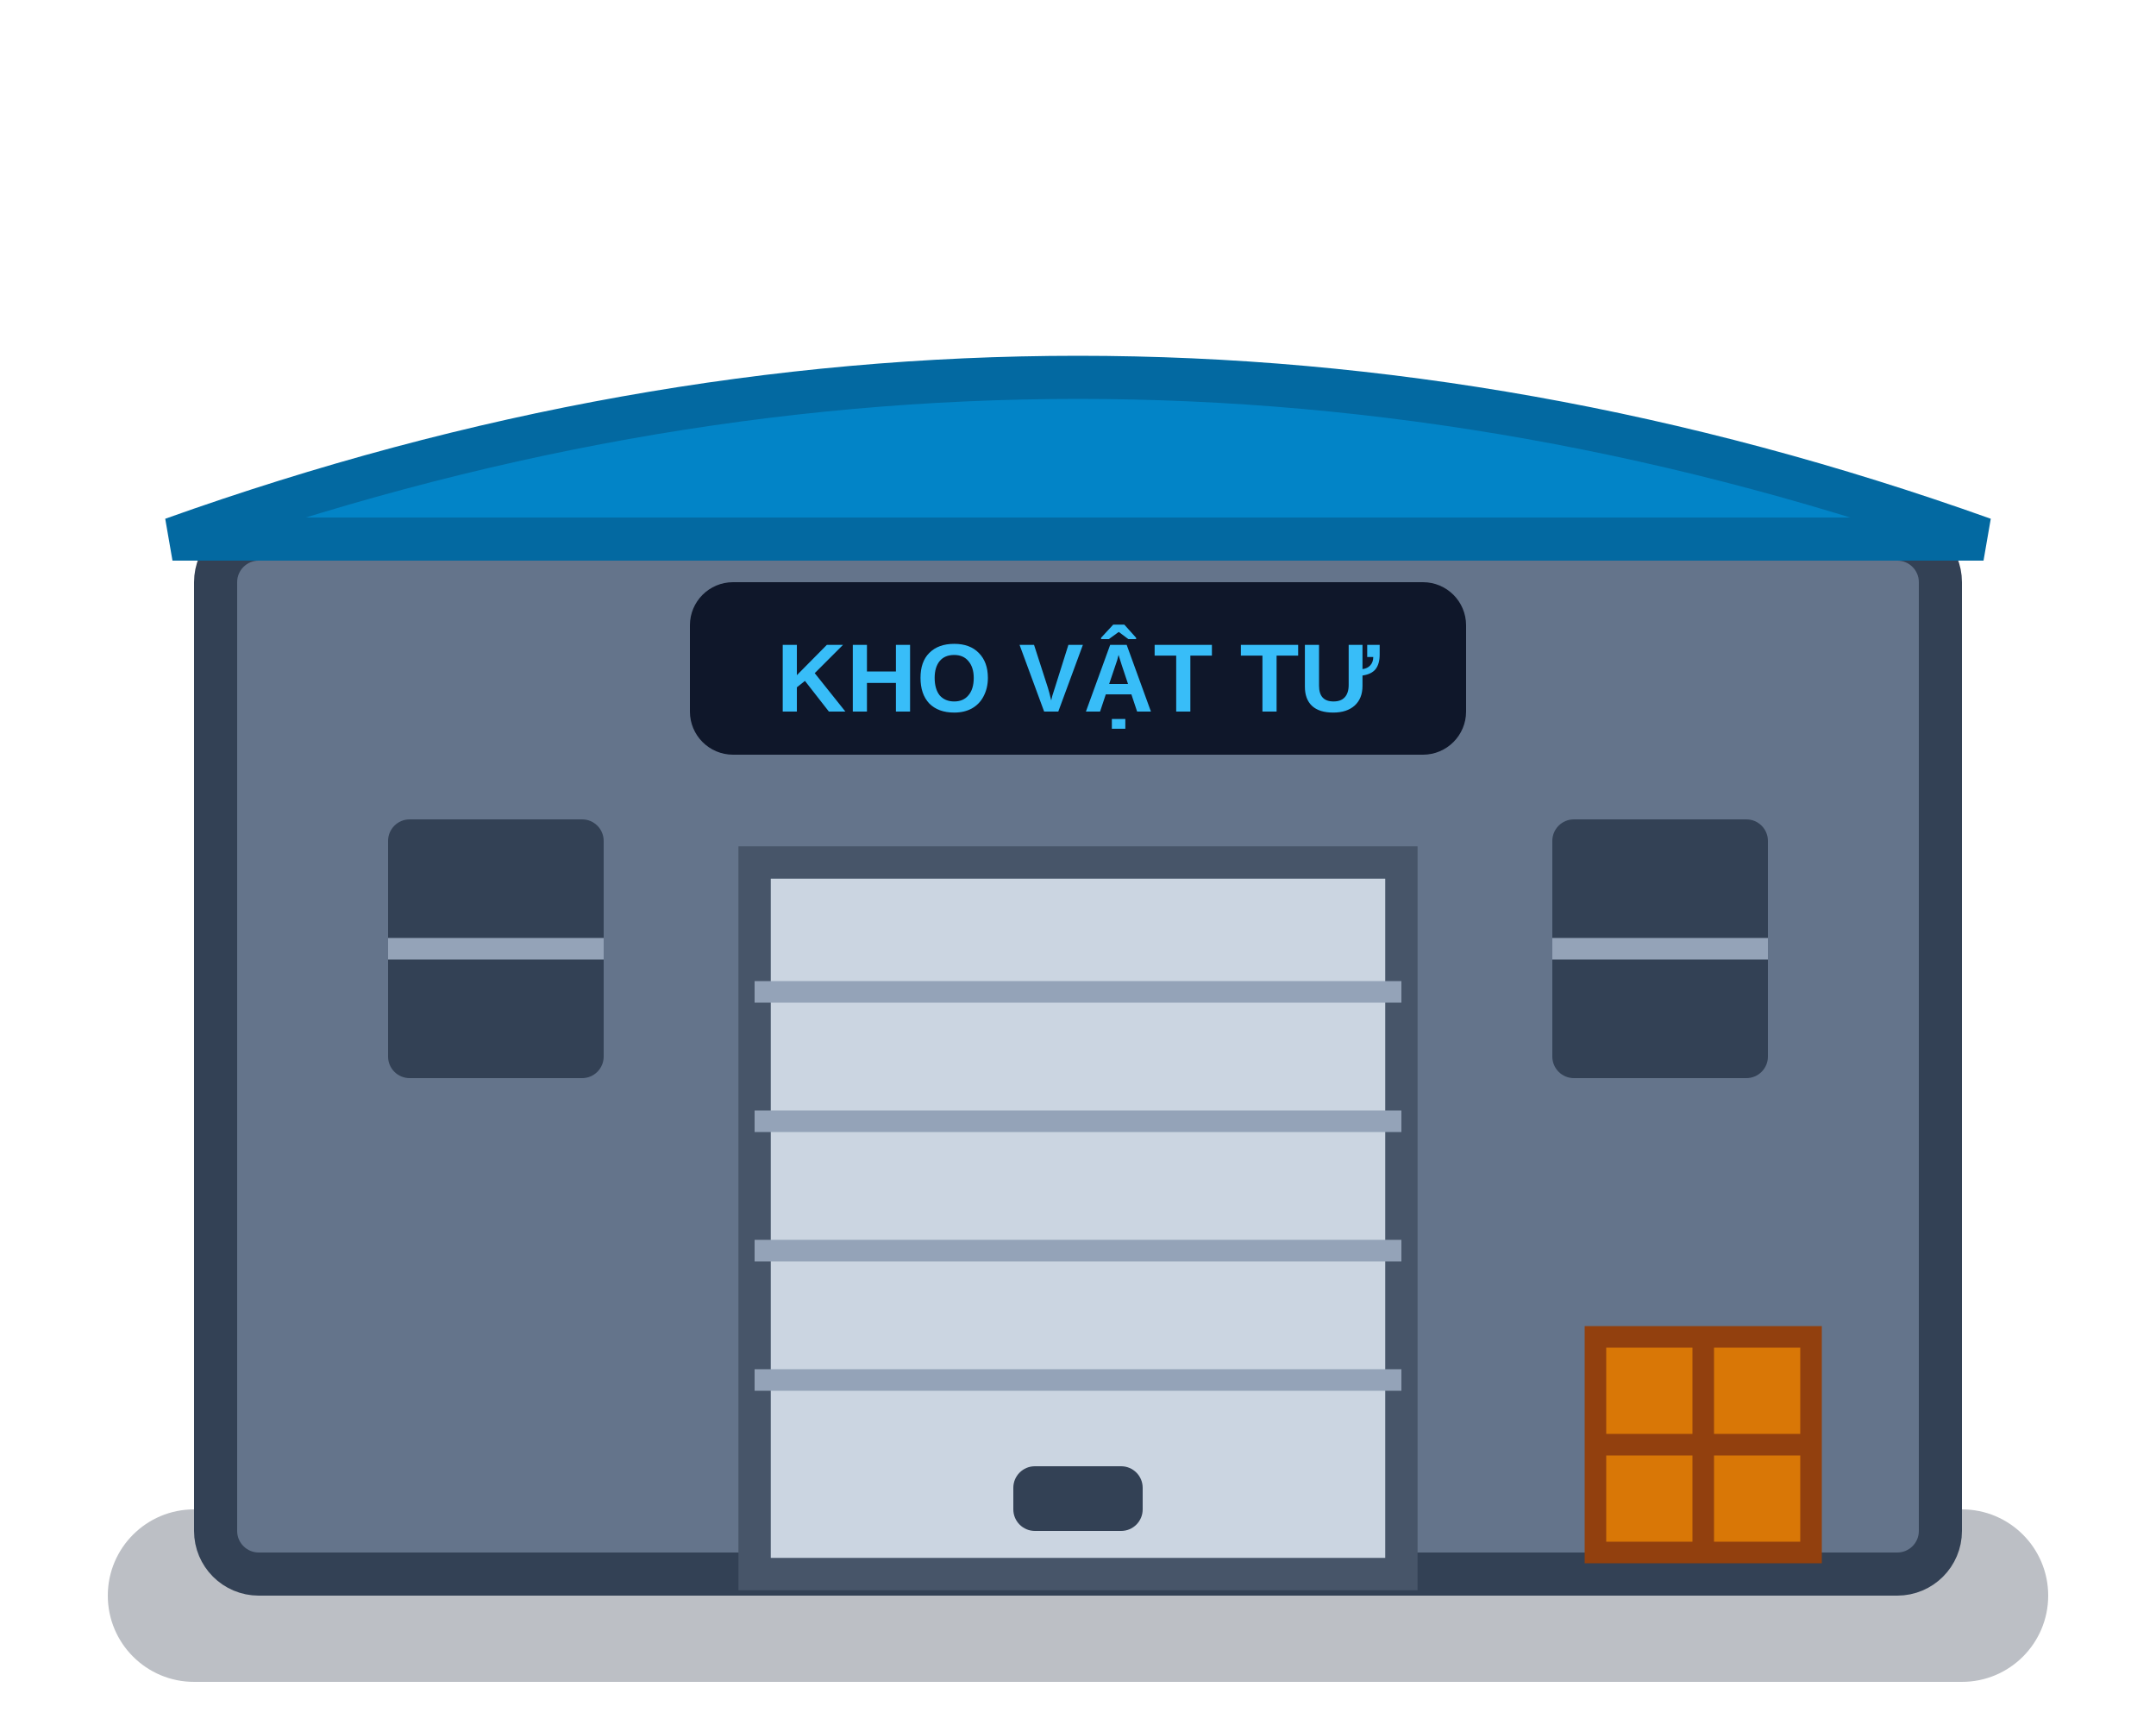
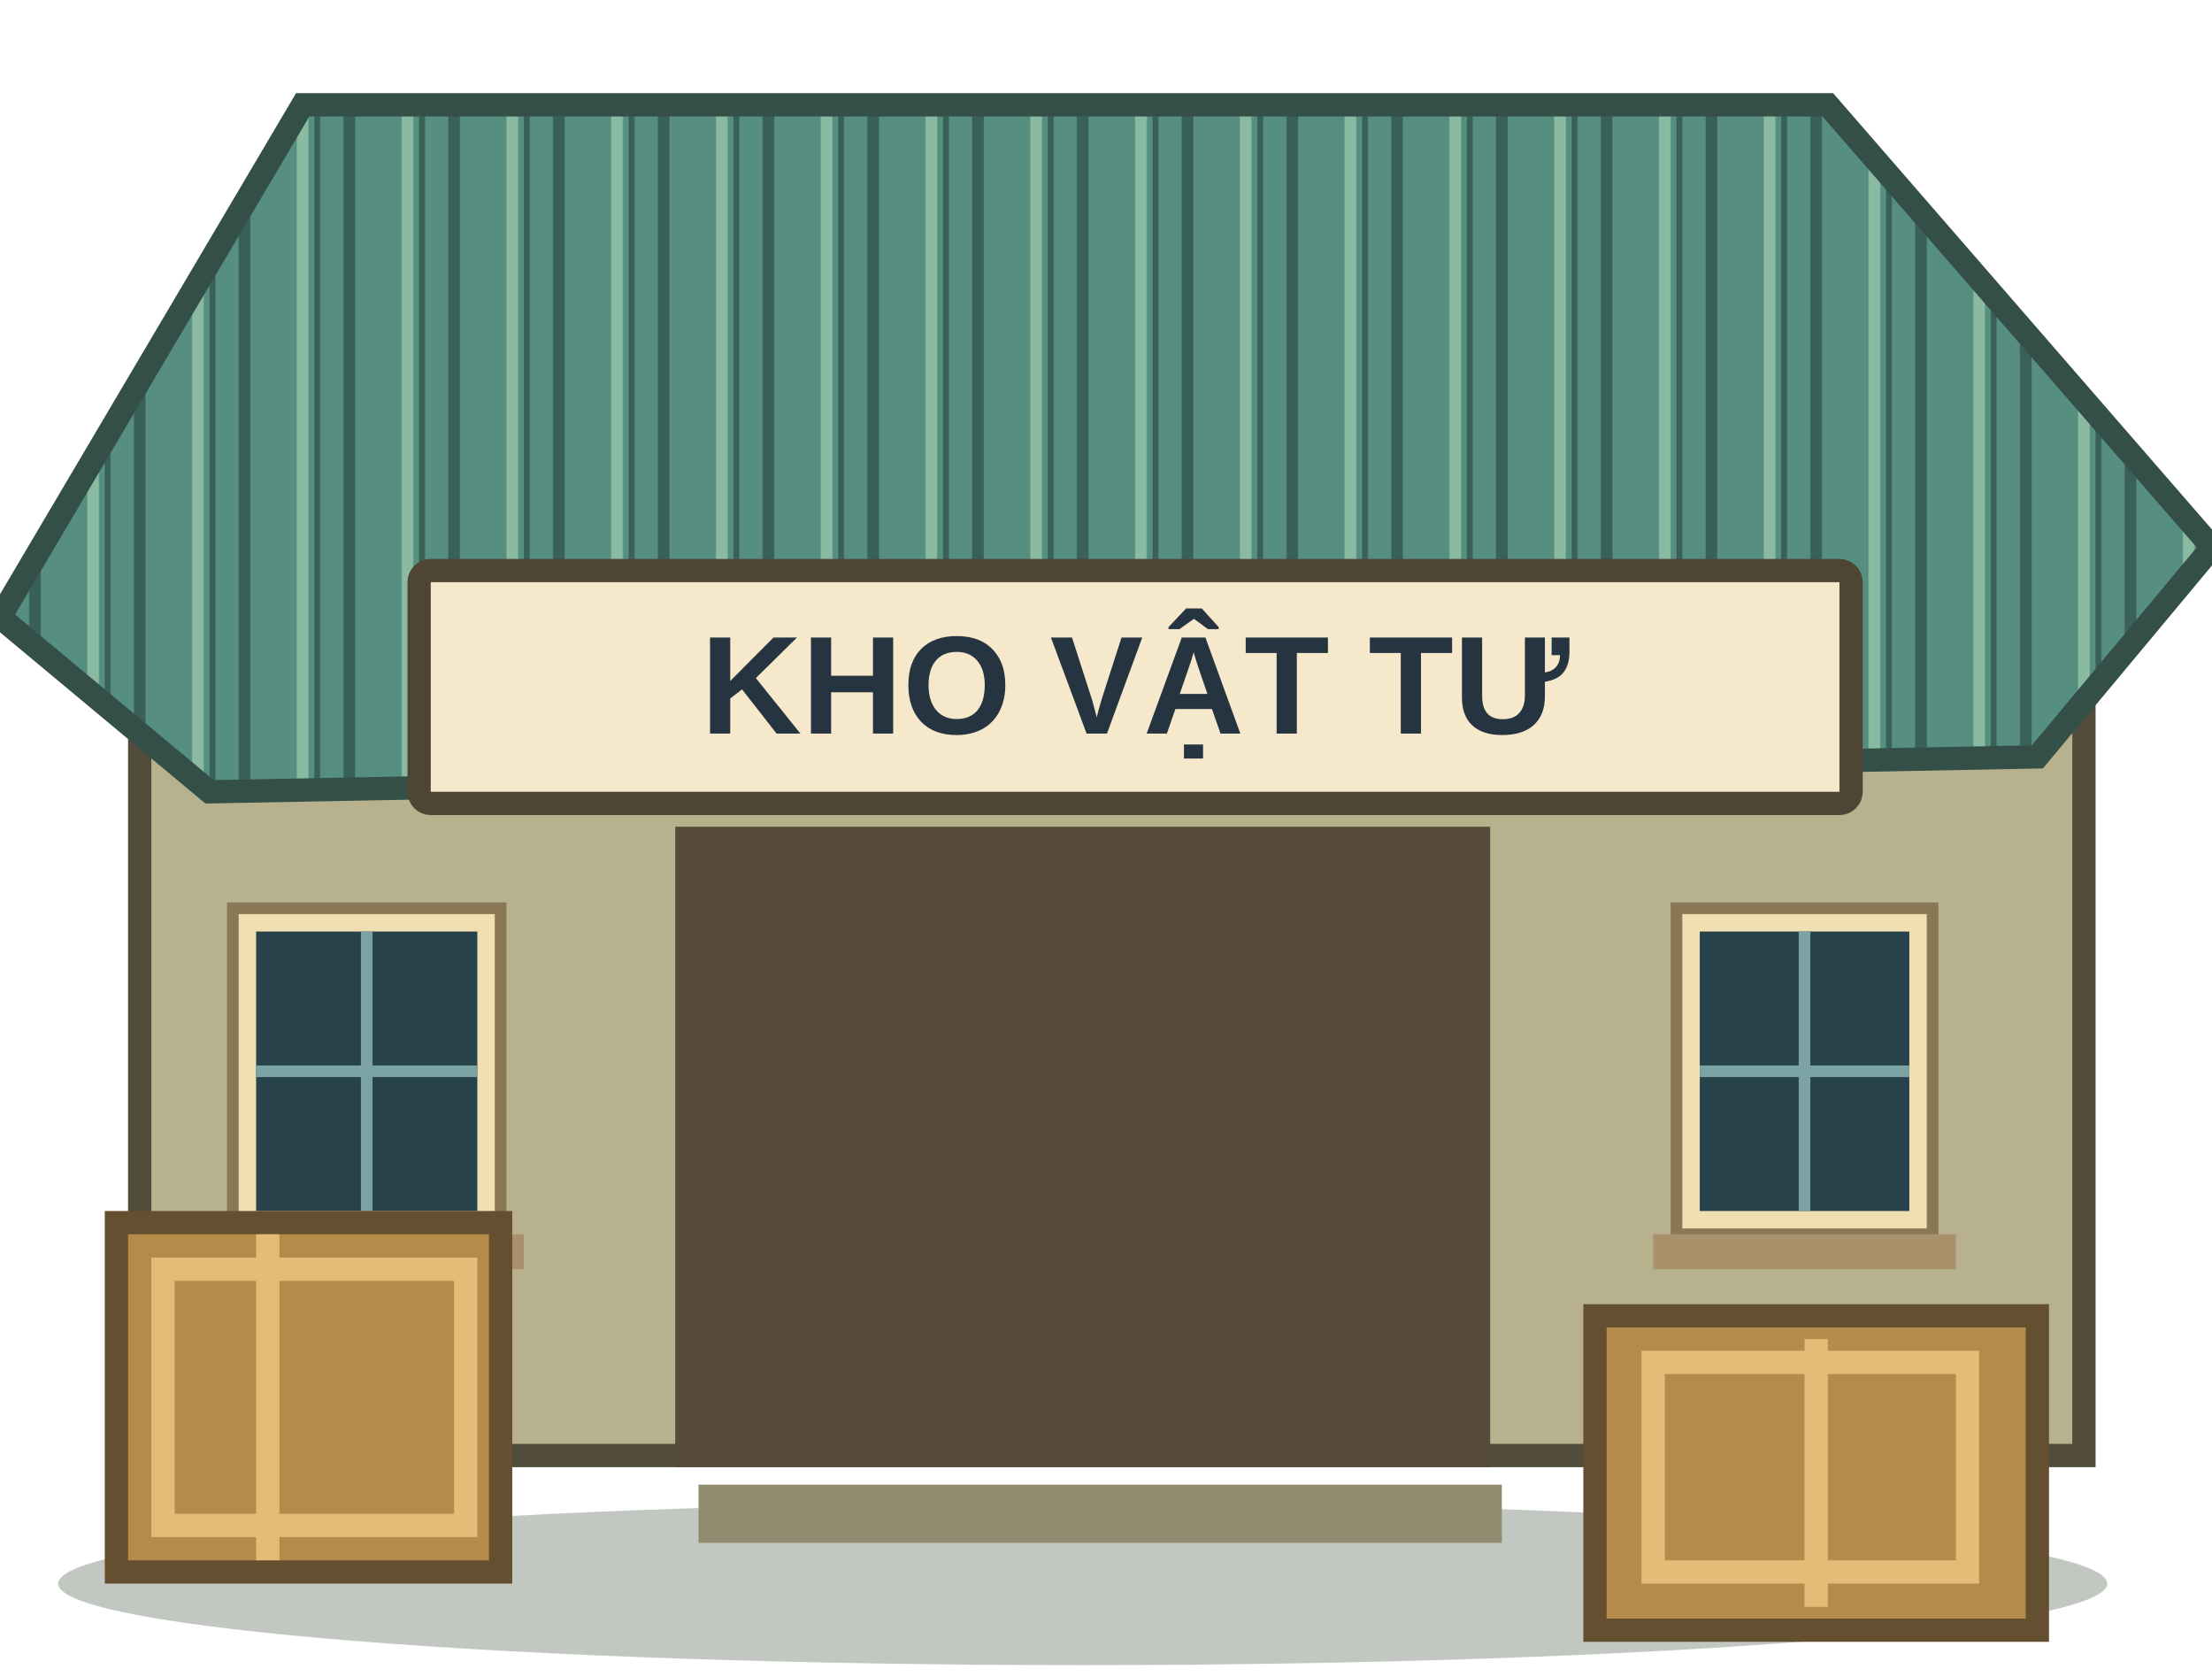
- <svg xmlns="http://www.w3.org/2000/svg" viewBox="0 0 100 80" width="100" height="80">
-   <rect x="5" y="70" width="90" height="8" rx="4" fill="#1e293b" opacity="0.3" />
-   <rect x="10" y="25" width="80" height="48" fill="#64748b" stroke="#334155" stroke-width="2" rx="2" />
-   <rect x="35" y="40" width="30" height="33" fill="#cbd5e1" stroke="#475569" stroke-width="1.5" />
-   <line x1="35" y1="46" x2="65" y2="46" stroke="#94a3b8" stroke-width="1" />
-   <line x1="35" y1="52" x2="65" y2="52" stroke="#94a3b8" stroke-width="1" />
-   <line x1="35" y1="58" x2="65" y2="58" stroke="#94a3b8" stroke-width="1" />
-   <line x1="35" y1="64" x2="65" y2="64" stroke="#94a3b8" stroke-width="1" />
-   <rect x="47" y="68" width="6" height="3" fill="#334155" rx="1" />
-   <rect x="18" y="38" width="10" height="12" fill="#334155" rx="1" />
-   <line x1="18" y1="44" x2="28" y2="44" stroke="#94a3b8" stroke-width="1" />
-   <rect x="72" y="38" width="10" height="12" fill="#334155" rx="1" />
-   <line x1="72" y1="44" x2="82" y2="44" stroke="#94a3b8" stroke-width="1" />
-   <path d="M 8 25 Q 50 10 92 25 Z" fill="#0284c7" stroke="#0369a1" stroke-width="2" />
-   <rect x="32" y="27" width="36" height="8" fill="#0f172a" rx="2" />
-   <text x="50" y="33" font-family="Arial, sans-serif" font-size="4.5" font-weight="bold" fill="#38bdf8" text-anchor="middle">KHO VẬT TƯ</text>
-   <rect x="74" y="62" width="10" height="10" fill="#d97706" stroke="#92400e" stroke-width="1" />
-   <line x1="74" y1="67" x2="84" y2="67" stroke="#92400e" stroke-width="1" />
-   <line x1="79" y1="62" x2="79" y2="72" stroke="#92400e" stroke-width="1" />
+ <svg xmlns="http://www.w3.org/2000/svg" width="190" height="144" viewBox="0 0 190 144">
+   <defs>
+     <pattern id="roof" width="10" height="7" patternUnits="userSpaceOnUse">
+       <rect width="10" height="7" fill="#bc542f" />
+       <path d="M0 6H10 M5 0V6" stroke="#813c29" stroke-width="1.3" />
+       <path d="M0 1H9" stroke="#e78b53" stroke-width="1.2" />
+     </pattern>
+     <pattern id="wall" width="14" height="9" patternUnits="userSpaceOnUse">
+       <rect width="14" height="9" fill="#ddc596" />
+       <path d="M0 9H14 M7 0V9" stroke="#bda47e" stroke-width=".5" />
+     </pattern>
+     <pattern id="metal" width="9" height="9" patternUnits="userSpaceOnUse">
+       <rect width="9" height="9" fill="#568e80" />
+       <path d="M0 0V9 M3 0V9" stroke="#396158" />
+       <path d="M8 0V9" stroke="#8bbaa3" />
+     </pattern>
+   </defs>
+   <ellipse cx="93" cy="136" rx="88" ry="7" fill="#31462f" opacity=".3" />
+   <path d="M12 53H179V125H12Z" fill="#b7b28d" stroke="#524d3b" stroke-width="2" />
+   <path d="M0 53L26 9H157L190 47 175 65 18 68Z" fill="url(#metal)" stroke="#344f48" stroke-width="2" />
+   <rect x="58" y="71" width="70" height="55" fill="#554b38" />
+   <rect x="36" y="49" width="123" height="20" rx="1" fill="#f5e8cb" stroke="#4e4535" stroke-width="2" />
+   <text x="97.5" y="63" text-anchor="middle" font-family="Arial,sans-serif" font-size="12" font-weight="bold" fill="#253440">KHO VẬT TƯ</text>
+   <rect x="20" y="78" width="23" height="28" fill="#f0dfb1" stroke="#8a7756" />
+   <rect x="22" y="80" width="19" height="24" fill="#27424b" />
+   <path d="M31.5 80V104 M22 92.0H41" stroke="#7ca3a4" />
+   <rect x="18" y="106" width="27" height="3" fill="#a9916b" />
+   <rect x="144" y="78" width="22" height="28" fill="#f0dfb1" stroke="#8a7756" />
+   <rect x="146" y="80" width="18" height="24" fill="#27424b" />
+   <path d="M155.0 80V104 M146 92.0H164" stroke="#7ca3a4" />
+   <rect x="142" y="106" width="26" height="3" fill="#a9916b" />
+   <path d="M60 130H129" stroke="#918c70" stroke-width="5" />
+   <rect x="10" y="105" width="33" height="30" fill="#b58b49" stroke="#654f31" stroke-width="2" />
+   <path d="M14 109H40V131H14Z M23 106V134" fill="none" stroke="#e3bc78" stroke-width="2" />
+   <rect x="137" y="113" width="38" height="27" fill="#b58b49" stroke="#654f31" stroke-width="2" />
+   <path d="M142 117H169V135H142Z M156 115V138" fill="none" stroke="#e3bc78" stroke-width="2" />
</svg>
